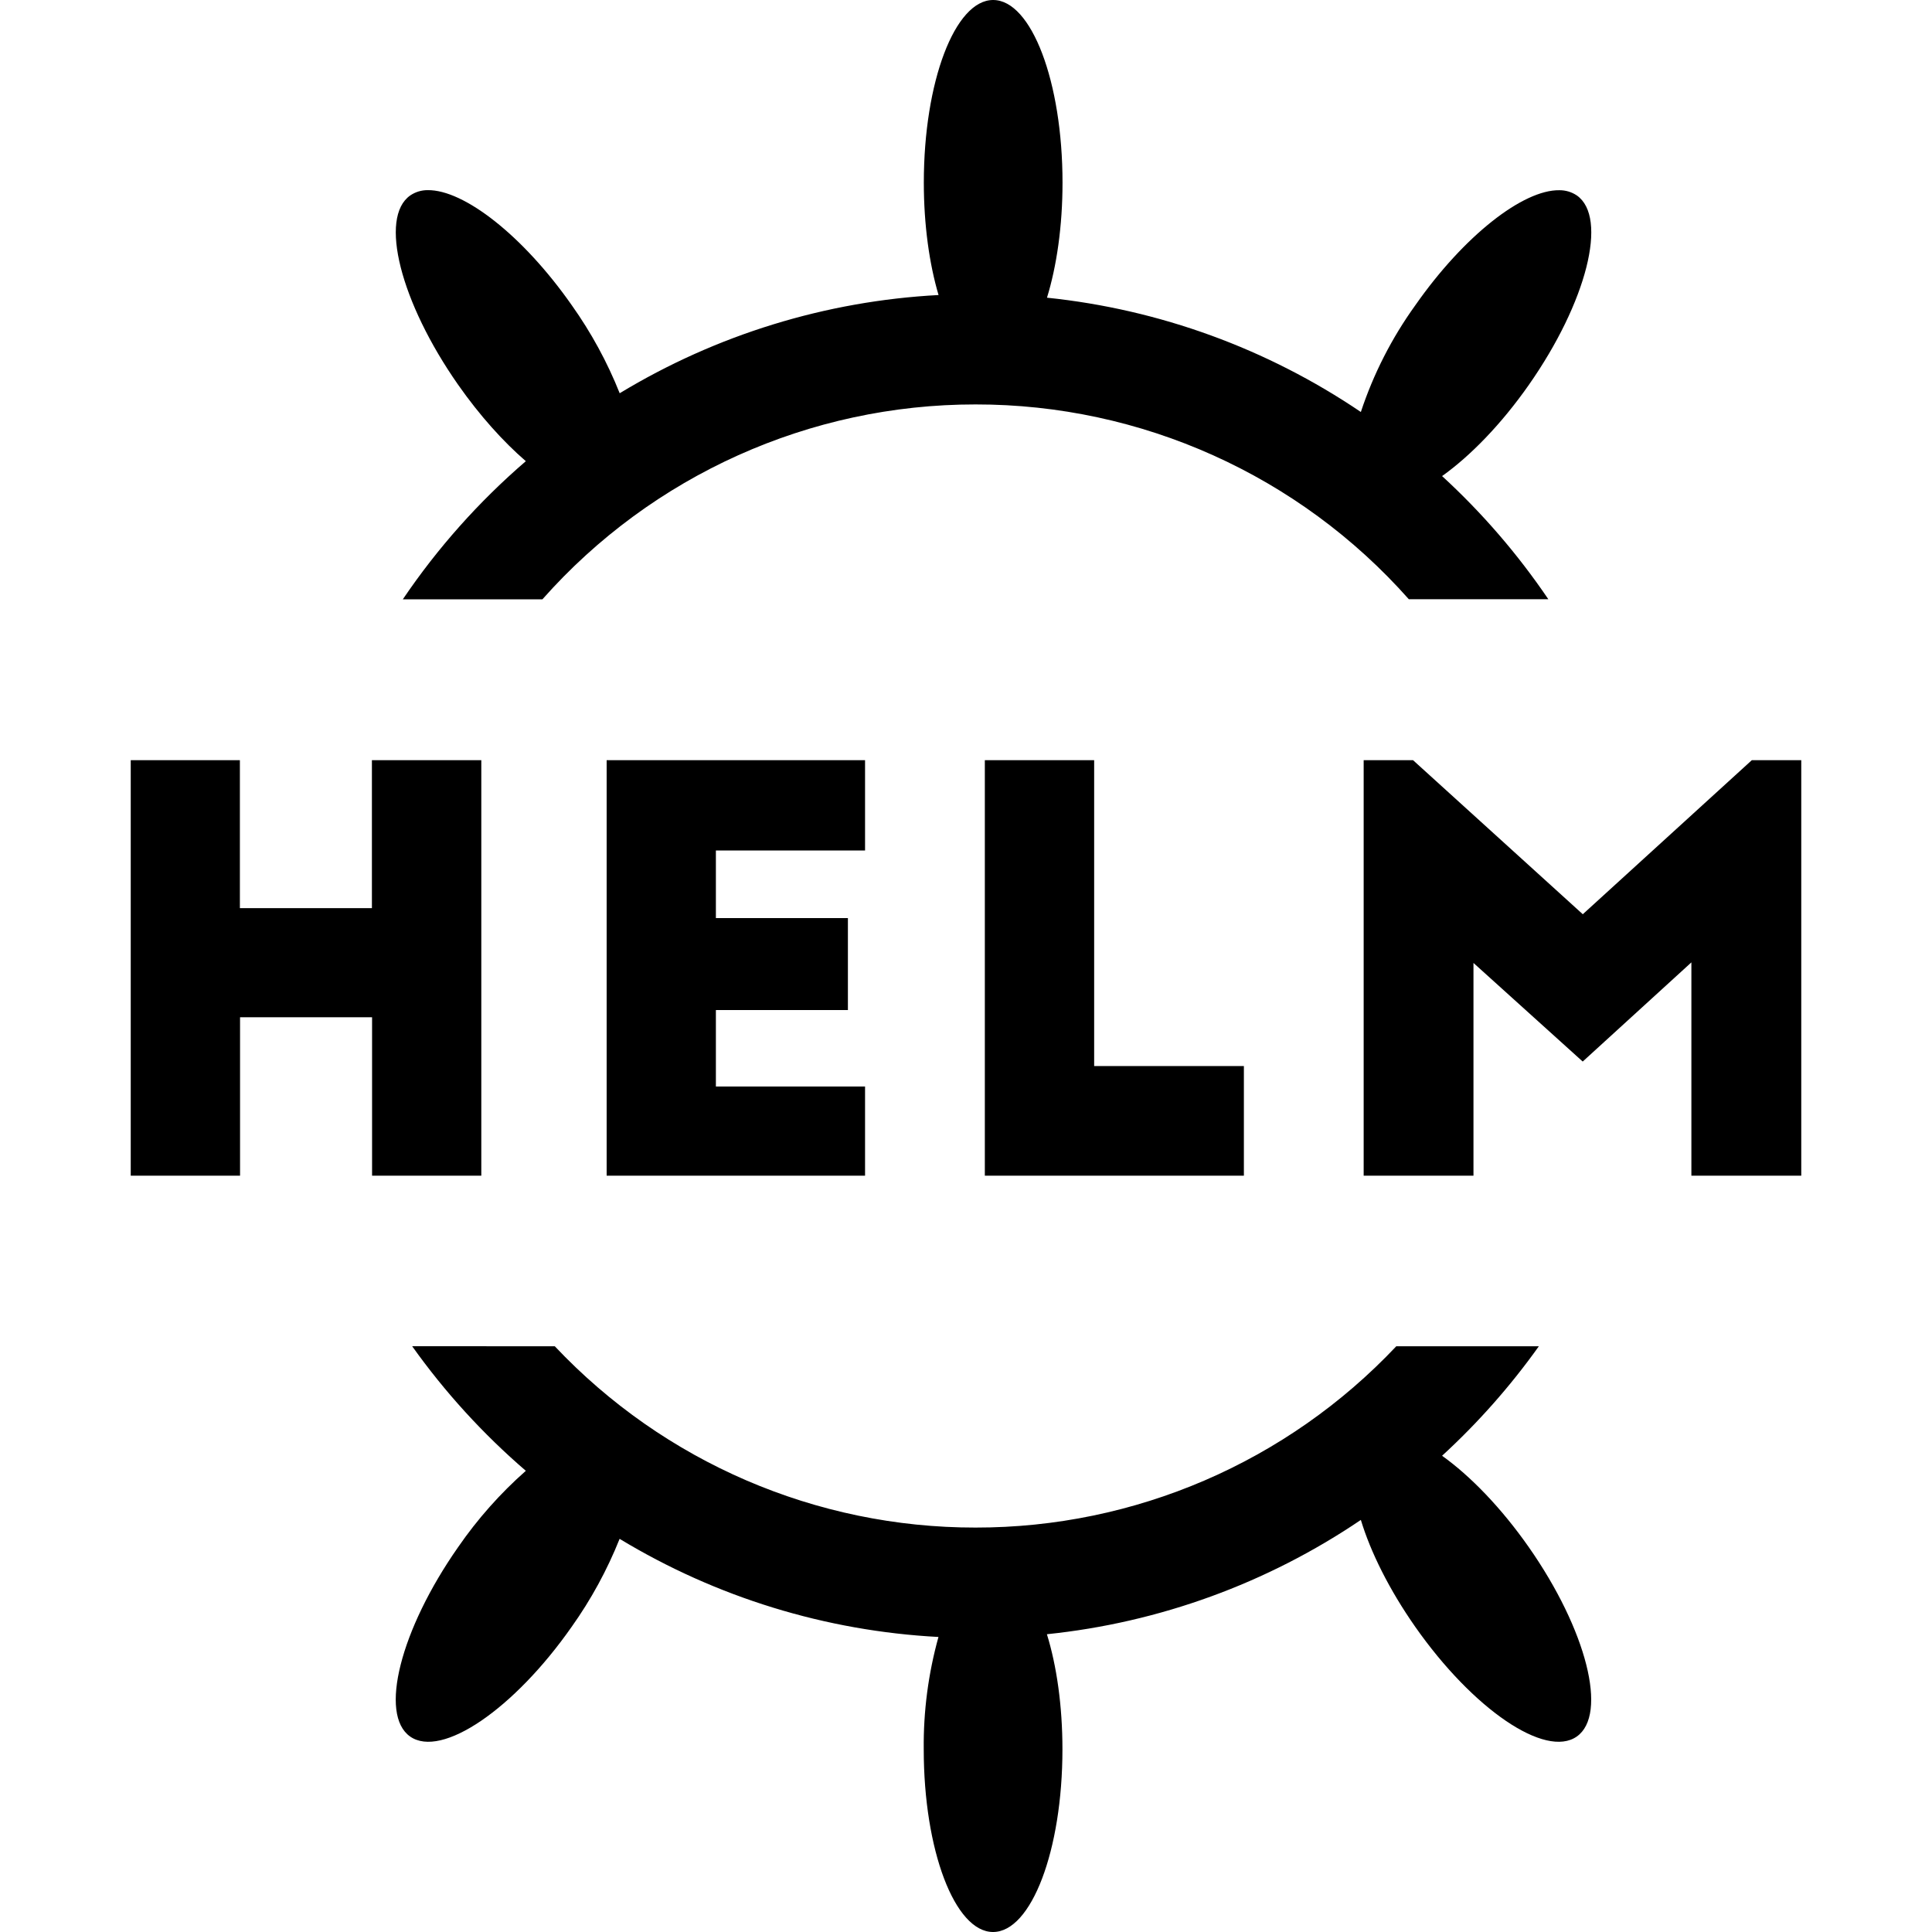
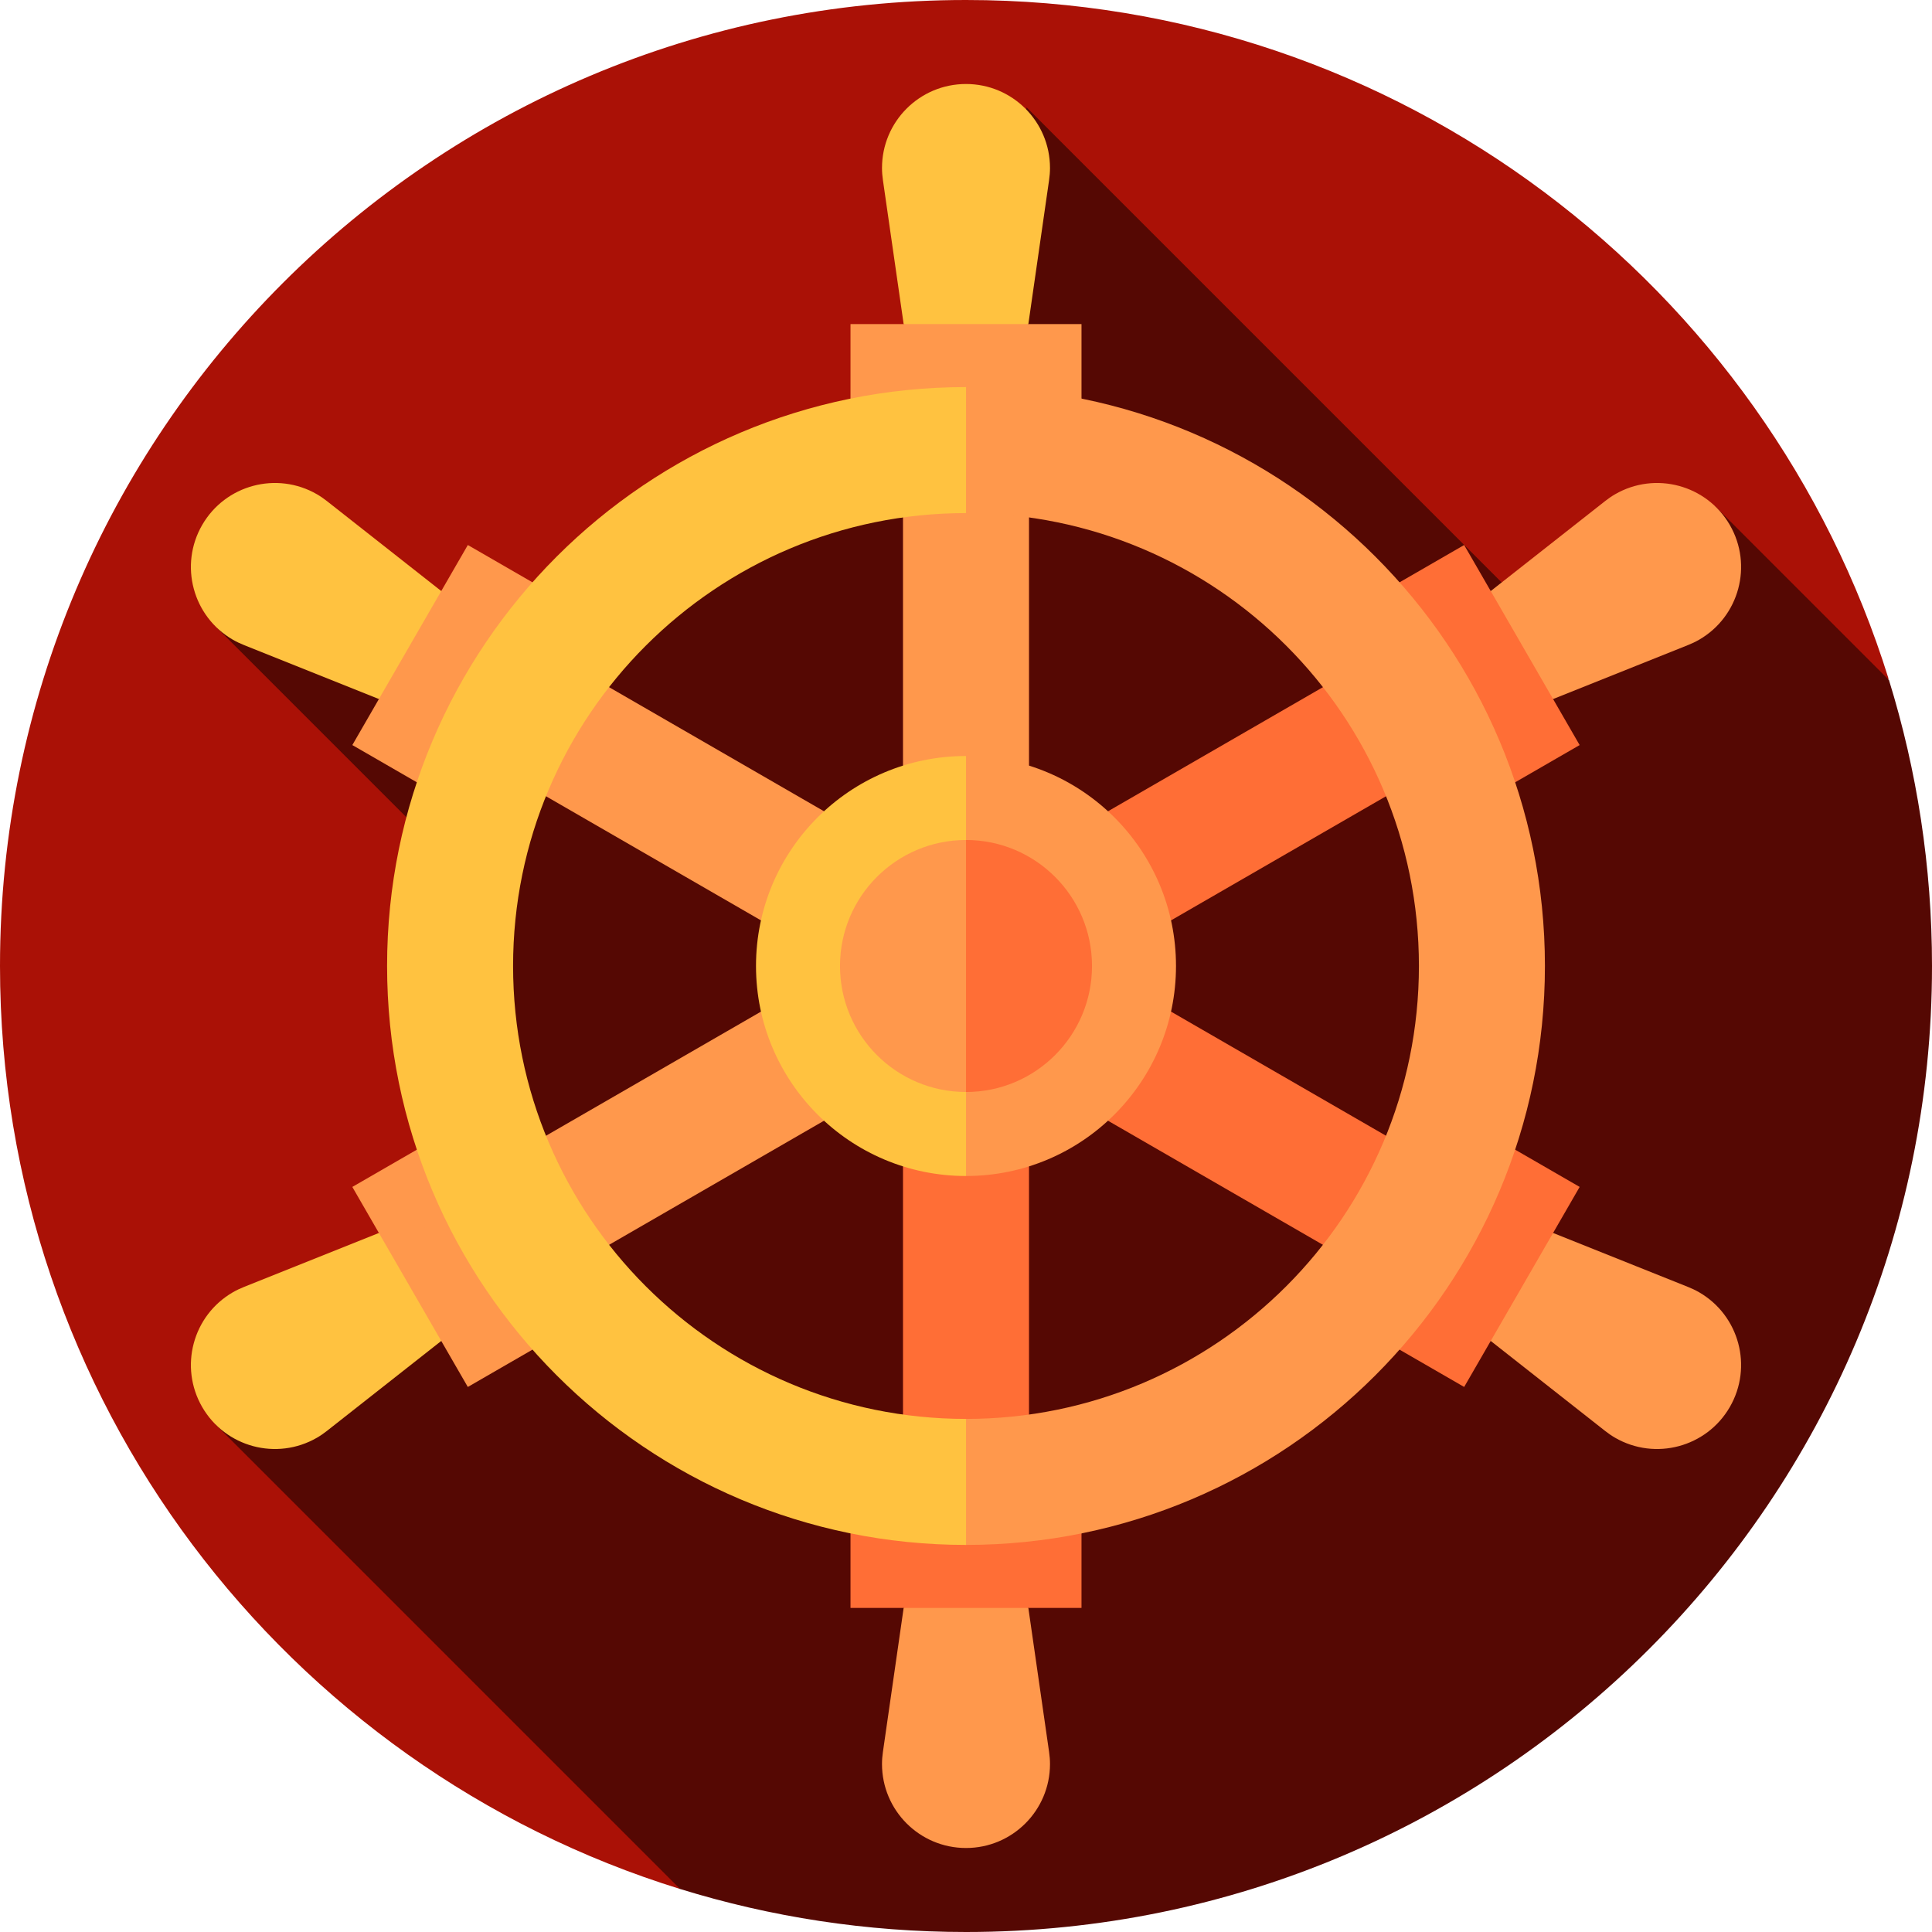
- <svg xmlns="http://www.w3.org/2000/svg" role="img" viewBox="0 0 24 24">
-   <path d="M12.337 0c-.475 0-.861 1.016-.861 2.269 0 .527.069 1.011.183 1.396a8.514 8.514 0 0 0-3.961 1.22 5.229 5.229 0 0 0-.595-1.093c-.606-.866-1.34-1.436-1.79-1.43a.381.381 0 0 0-.217.066c-.39.273-.123 1.326.596 2.353.267.381.559.705.84.948a8.683 8.683 0 0 0-1.528 1.716h1.734a7.179 7.179 0 0 1 5.381-2.421 7.18 7.18 0 0 1 5.382 2.42h1.733a8.687 8.687 0 0 0-1.32-1.53c.35-.249.735-.643 1.078-1.133.719-1.027.986-2.08.596-2.353a.382.382 0 0 0-.217-.065c-.45-.007-1.184.563-1.79 1.43a4.897 4.897 0 0 0-.676 1.325 8.52 8.52 0 0 0-3.899-1.42c.12-.39.193-.887.193-1.429 0-1.253-.386-2.269-.862-2.269zM1.624 9.443v5.162h1.358v-1.968h1.64v1.968h1.357V9.443H4.62v1.838H2.98V9.443zm5.912 0v5.162h3.21v-1.108H8.893v-.95h1.64v-1.142h-1.64v-.84h1.853V9.443zm4.698 0v5.162h3.218v-1.362h-1.86v-3.8zm4.706 0v5.162h1.364v-2.643l1.357 1.225 1.35-1.232v2.65h1.365V9.443h-.614l-2.1 1.914-2.109-1.914zm-11.82 7.28a8.688 8.688 0 0 0 1.412 1.548 5.206 5.206 0 0 0-.841.948c-.719 1.027-.985 2.08-.596 2.353.39.273 1.289-.338 2.007-1.364a5.23 5.23 0 0 0 .595-1.092 8.514 8.514 0 0 0 3.961 1.219 5.01 5.01 0 0 0-.183 1.396c0 1.253.386 2.269.861 2.269.476 0 .862-1.016.862-2.269 0-.542-.072-1.04-.193-1.43a8.52 8.52 0 0 0 3.9-1.42c.121.4.352.865.675 1.327.719 1.026 1.617 1.637 2.007 1.364.39-.273.123-1.326-.596-2.353-.343-.49-.727-.885-1.077-1.135a8.69 8.69 0 0 0 1.202-1.36h-1.771a7.174 7.174 0 0 1-5.227 2.252 7.174 7.174 0 0 1-5.226-2.252z" />
+ <svg xmlns="http://www.w3.org/2000/svg" version="1.1" id="Layer_1" x="0px" y="0px" viewBox="0 0 460 460" style="enable-background:new 0 0 460 460;" xml:space="preserve">
+   <g>
+     <path style="fill:#AA1106;" d="M230,0C102.974,0,0,102.974,0,230c0,103.323,68.13,190.732,161.916,219.756L449.66,161.605   C420.539,67.979,333.208,0,230,0z" />
+     <path style="fill:#550803;" d="M460,230c0-23.698-3.588-46.557-10.243-68.069l-41.375-41.375l-40.155,28.809L244.431,25.569   L230,97.162l-109.497,65.181l-68.781-12.804l55.983,55.983v88.041l-56.466,45.511l110.678,110.679   C183.432,456.411,206.297,460,230,460C357.025,460,460,357.025,460,230z" />
+     <path style="fill:#FFC240;" d="M230,20c-11.046,0-20,8.954-20,20c0,0.982,0.082,1.939,0.219,2.883l4.936,34.279l14.845,10   l14.845-10l4.936-34.279C249.918,41.939,250,40.982,250,40C250,28.954,241.046,20,230,20z" />
+     <rect x="202.5" y="77.162" style="fill:#FF984C;" width="55" height="20" />
+     <path style="fill:#FF984C;" d="M230,440c-11.046,0-20-8.954-20-20c0-0.982,0.082-1.939,0.219-2.883l4.936-34.279l14.845-10   l14.845,10l4.936,34.279c0.137,0.944,0.219,1.901,0.219,2.883C250,431.046,241.046,440,230,440z" />
+     <rect x="202.5" y="362.838" style="fill:#FF6E36;" width="55" height="20" />
+     <path style="fill:#FFC240;" d="M48.135,335c5.523,9.566,17.755,12.843,27.321,7.32c0.85-0.491,1.638-1.04,2.387-1.631   l27.219-21.414l1.238-17.856l-16.083-7.856l-32.155,12.865c-0.886,0.353-1.756,0.761-2.606,1.252   C45.889,313.202,42.612,325.434,48.135,335z" />
+     <rect x="78.791" y="291.422" transform="matrix(0.5 0.866 -0.866 0.5 314.181 58.6575)" style="fill:#FF984C;" width="54.999" height="20" />
+     <path style="fill:#FF984C;" d="M411.865,125c5.523,9.566,2.245,21.798-7.32,27.321c-0.85,0.491-1.72,0.898-2.606,1.252   l-32.155,12.865l-16.083-7.856l1.238-17.856l27.219-21.414c0.749-0.59,1.537-1.14,2.387-1.631   C394.111,112.157,406.342,115.434,411.865,125z" />
+     <rect x="326.198" y="148.591" transform="matrix(0.5 0.866 -0.866 0.5 314.1872 -227.0154)" style="fill:#FF6E36;" width="54.999" height="20" />
+     <polygon style="fill:#FF6E36;" points="361.201,171.572 346.201,145.591 230.002,212.678 215,230 215,372.84 245,372.84    245,255.981 346.201,314.409 361.201,288.428 260,230  " />
+     <polygon style="fill:#FF984C;" points="245,87.16 215,87.16 215,204.019 113.799,145.591 98.799,171.572 200,230 98.799,288.428    113.799,314.409 230.003,247.319 245,230  " />
+     <path style="fill:#FF984C;" d="M411.865,335c5.523-9.566,2.245-21.798-7.32-27.32c-0.85-0.491-1.72-0.898-2.606-1.252   l-32.155-12.865l-16.083,7.856l1.238,17.856l27.219,21.414c0.749,0.59,1.537,1.14,2.387,1.631   C394.111,347.843,406.342,344.566,411.865,335z" />
+     <rect x="326.21" y="291.41" transform="matrix(0.5 -0.866 0.866 0.5 -84.1758 457.0205)" style="fill:#FF6E36;" width="54.999" height="20" />
+     <path style="fill:#FFC240;" d="M48.135,125c5.523-9.566,17.755-12.843,27.321-7.321c0.85,0.491,1.638,1.04,2.387,1.631   l27.219,21.414l1.238,17.856l-16.083,7.856l-32.155-12.865c-0.886-0.353-1.756-0.761-2.606-1.252   C45.889,146.798,42.612,134.566,48.135,125z" />
+     <rect x="78.803" y="148.579" transform="matrix(0.5 -0.866 0.866 0.5 -84.1821 171.3475)" style="fill:#FF984C;" width="54.999" height="20" />
+     <path style="fill:#FF984C;" d="M230.007,92.162l-13.018,15.784l13.016,14.216c59.556,0,107.832,48.27,107.832,107.827   s-48.276,107.849-107.832,107.849l-13.013,14.216l13.015,15.784c76.125,0,137.831-61.728,137.831-137.853   S306.132,92.162,230.007,92.162z" />
+     <path style="fill:#FF984C;" d="M230.003,180C257.617,180,280,202.381,280,229.995S257.617,280,230.003,280l-21.141-50.005   L230.003,180z" />
+     <path style="fill:#FFC240;" d="M230.003,180v100C202.389,280,180,257.609,180,229.995S202.389,180,230.003,180z" />
+     <path style="fill:#FF6E36;" d="M230.002,200C246.57,200,260,213.428,260,229.997S246.57,260,230.002,260l-12.685-30.003   L230.002,200z" />
+     <path style="fill:#FF984C;" d="M230.002,200v60C213.433,260,200,246.565,200,229.997S213.433,200,230.002,200z" />
+     <path style="fill:#FFC240;" d="M230.006,337.838c-59.557,0-107.844-48.293-107.844-107.849s48.287-107.827,107.844-107.827   c0.002,0,0.002-30,0.002-30c-76.125,0-137.845,61.698-137.845,137.823s61.72,137.853,137.845,137.853   C230.007,367.838,230.007,337.838,230.006,337.838z" />
+   </g>
+   <g>
+ </g>
+   <g>
+ </g>
+   <g>
+ </g>
+   <g>
+ </g>
+   <g>
+ </g>
+   <g>
+ </g>
+   <g>
+ </g>
+   <g>
+ </g>
+   <g>
+ </g>
+   <g>
+ </g>
+   <g>
+ </g>
+   <g>
+ </g>
+   <g>
+ </g>
+   <g>
+ </g>
+   <g>
+ </g>
</svg>
